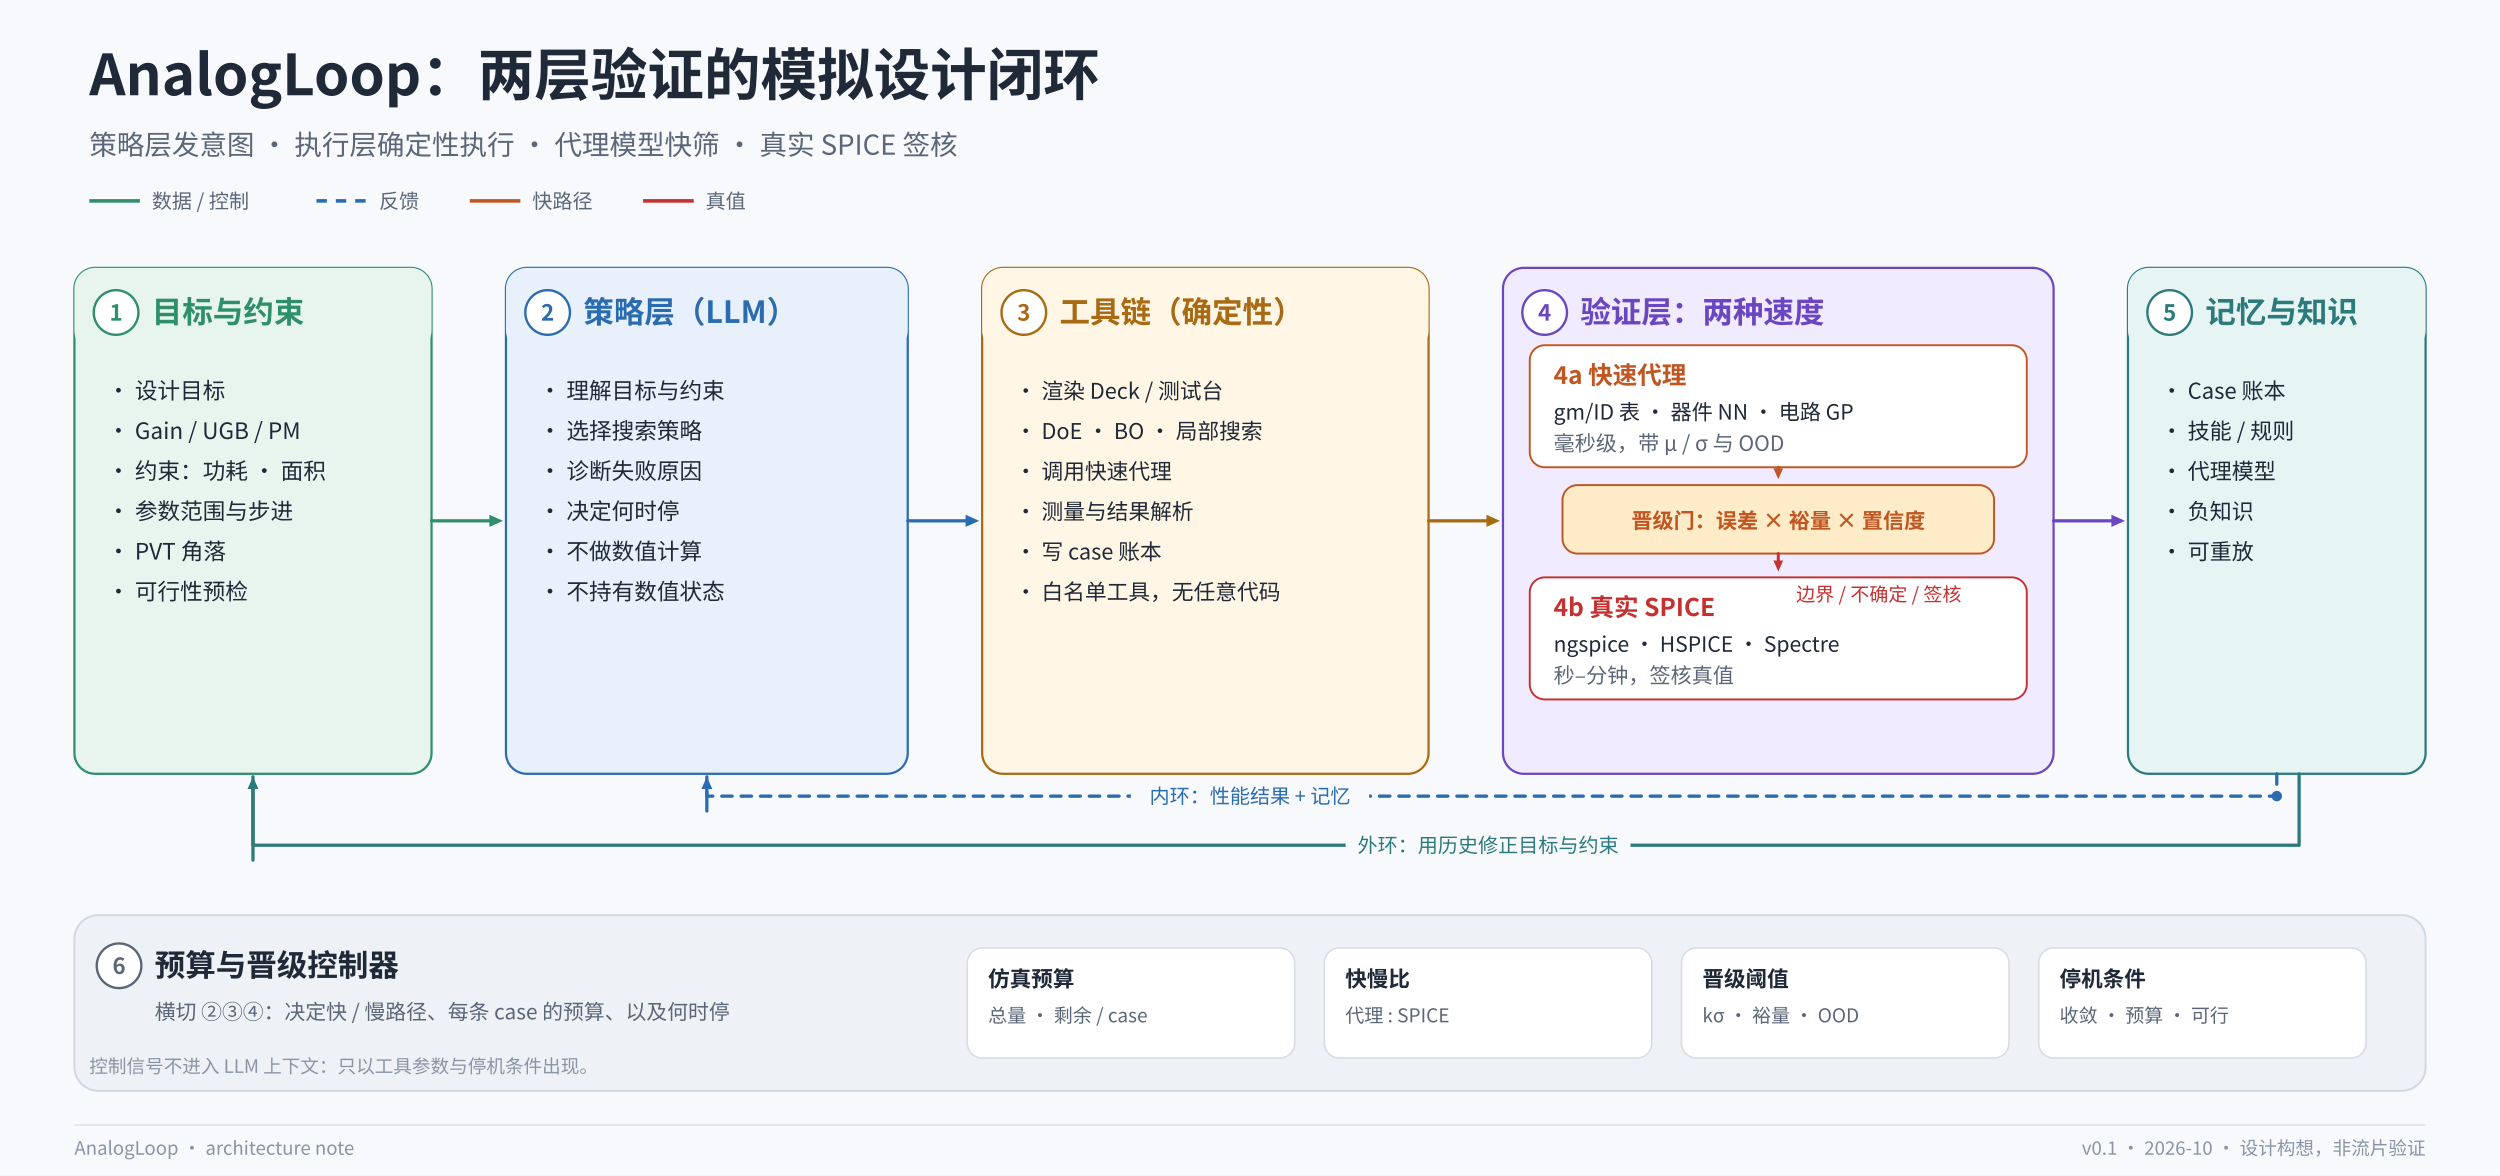
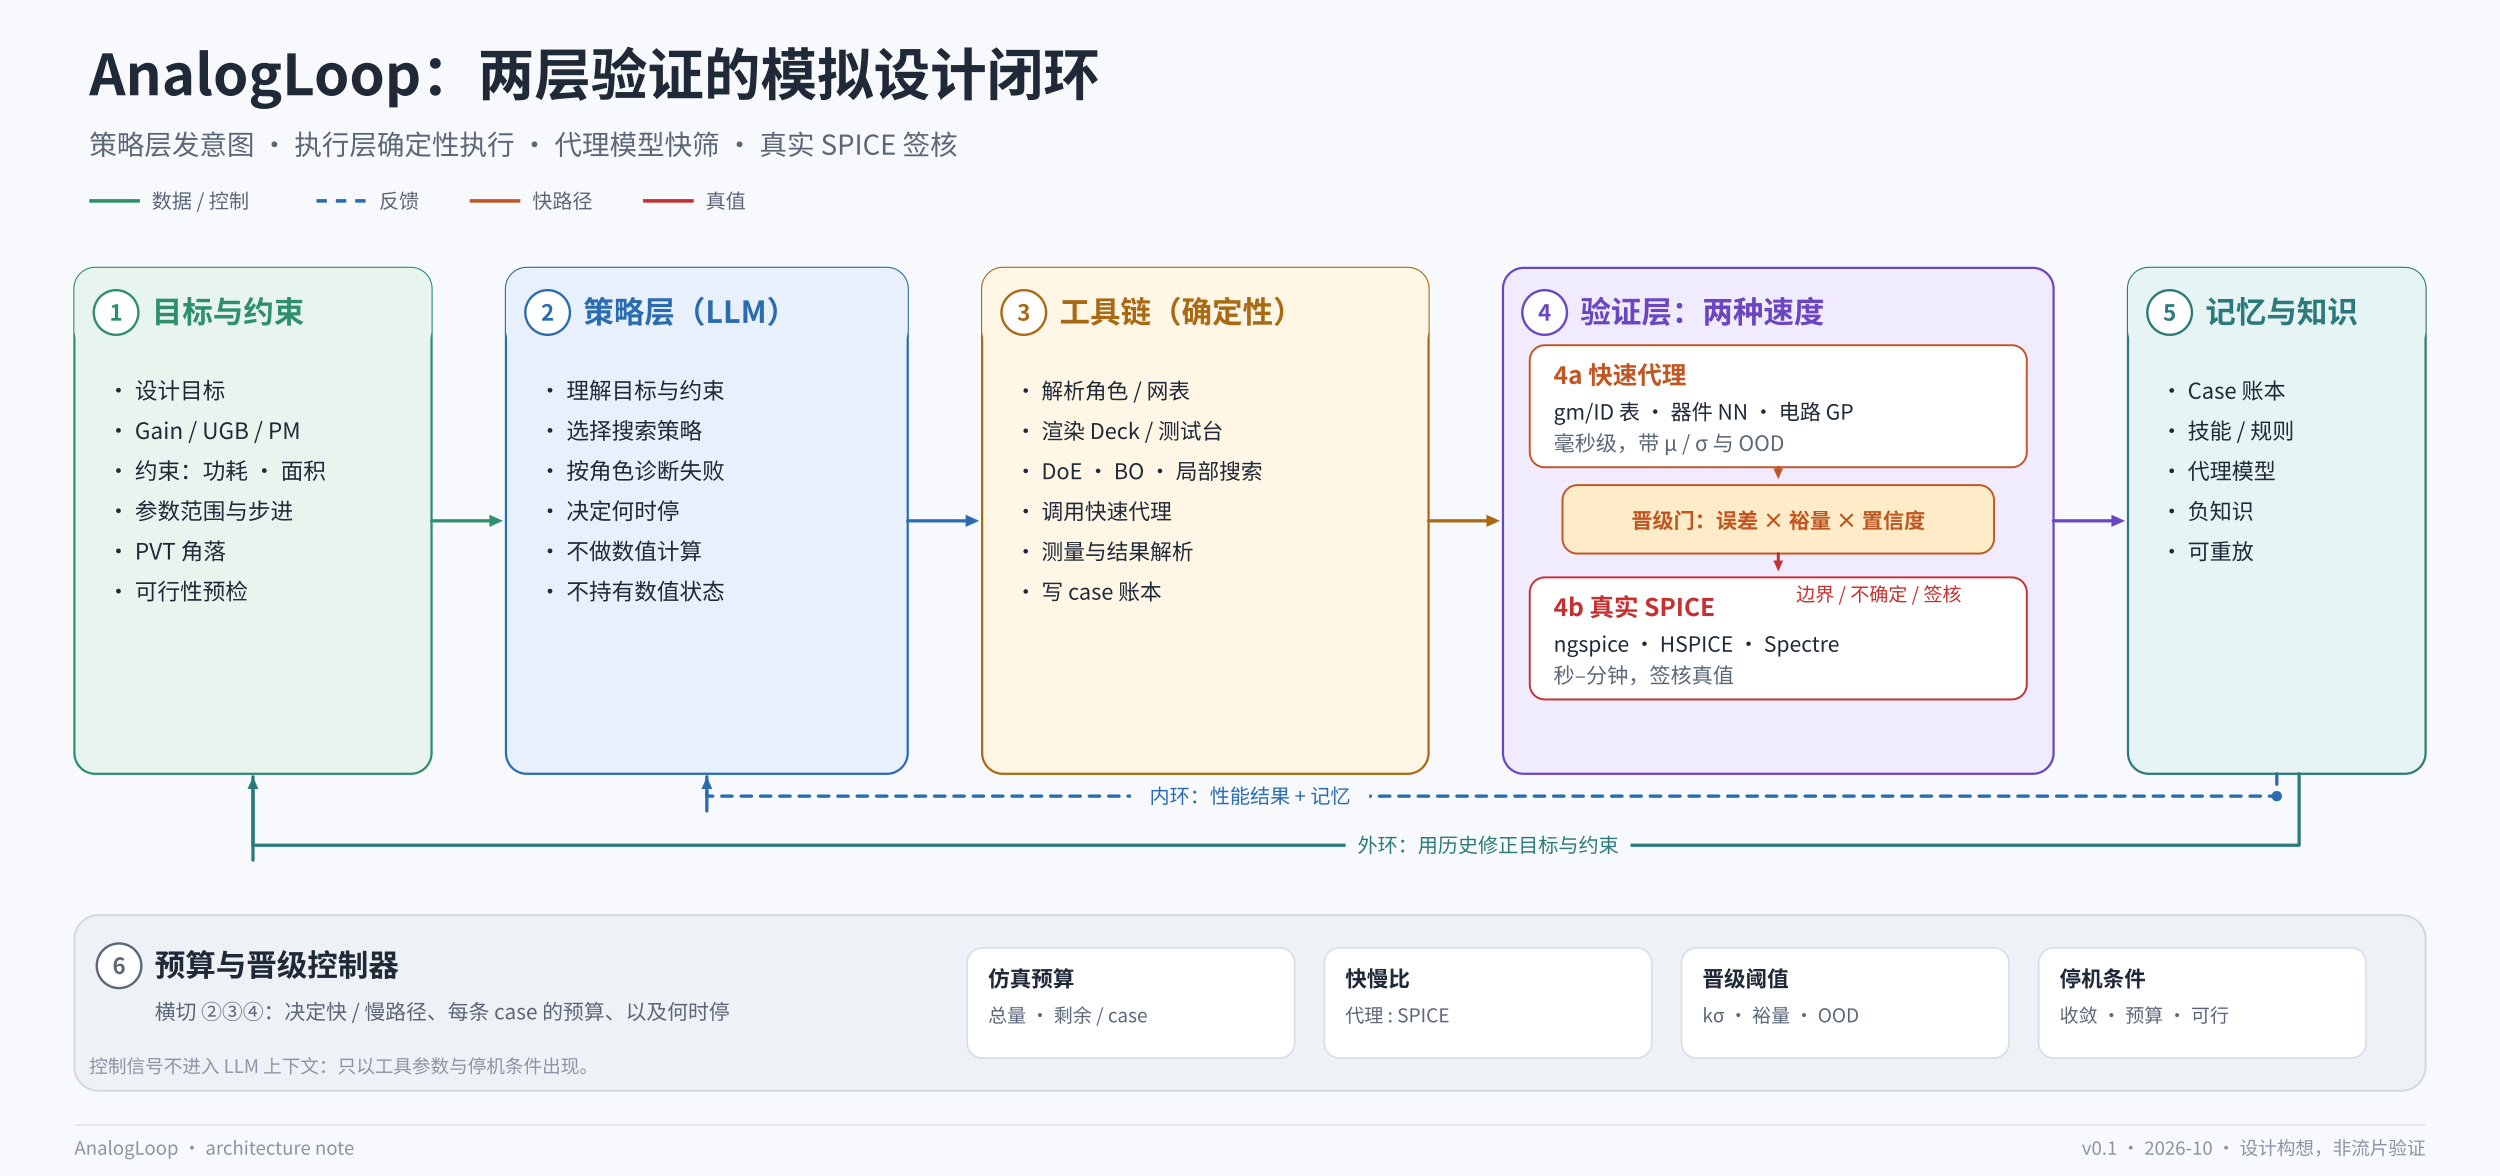
<svg xmlns="http://www.w3.org/2000/svg" width="1680" height="790" viewBox="0 0 1680 790" role="img">
  <rect width="1680" height="790" fill="#f7f9fc" />
  <text x="60" y="64" font-family="'Noto Sans CJK SC','Source Han Sans SC','WenQuanYi Zen Hei',sans-serif" font-size="38" font-weight="700" fill="#1f2937" text-anchor="start" opacity="1.0">AnalogLoop：两层验证的模拟设计闭环</text>
  <text x="60" y="104" font-family="'Noto Sans CJK SC','Source Han Sans SC','WenQuanYi Zen Hei',sans-serif" font-size="18.5" font-weight="400" fill="#5b6778" text-anchor="start" opacity="1.0">策略层发意图 · 执行层确定性执行 · 代理模型快筛 · 真实 SPICE 签核</text>
  <line x1="60" y1="135" x2="94" y2="135" stroke="#2f8f6b" stroke-width="2.4" />
  <text x="102" y="140" font-family="'Noto Sans CJK SC','Source Han Sans SC','WenQuanYi Zen Hei',sans-serif" font-size="13.5" font-weight="400" fill="#5b6778" text-anchor="start" opacity="1.0">数据 / 控制</text>
  <line x1="212.68" y1="135" x2="246.68" y2="135" stroke="#2b6cb0" stroke-width="2.4" stroke-dasharray="7 6" />
  <text x="254.68" y="140" font-family="'Noto Sans CJK SC','Source Han Sans SC','WenQuanYi Zen Hei',sans-serif" font-size="13.5" font-weight="400" fill="#5b6778" text-anchor="start" opacity="1.0">反馈</text>
  <line x1="315.68" y1="135" x2="349.68" y2="135" stroke="#c05621" stroke-width="2.4" />
  <text x="357.68" y="140" font-family="'Noto Sans CJK SC','Source Han Sans SC','WenQuanYi Zen Hei',sans-serif" font-size="13.5" font-weight="400" fill="#5b6778" text-anchor="start" opacity="1.0">快路径</text>
  <line x1="432.18" y1="135" x2="466.18" y2="135" stroke="#c53030" stroke-width="2.4" />
  <text x="474.18" y="140" font-family="'Noto Sans CJK SC','Source Han Sans SC','WenQuanYi Zen Hei',sans-serif" font-size="13.5" font-weight="400" fill="#5b6778" text-anchor="start" opacity="1.0">真值</text>
  <rect x="50" y="180" width="240" height="340" rx="14" fill="#e8f5ef" stroke="#2f8f6b" stroke-width="1.5" opacity="1.0" />
  <rect x="50" y="180" width="240" height="56" rx="14" fill="#e8f5ef" stroke="none" stroke-width="0" opacity="1.0" />
  <circle cx="78" cy="210" r="15" fill="#ffffff" stroke="#2f8f6b" stroke-width="1.6" />
  <text x="78" y="215.5" font-family="'Noto Sans CJK SC','Source Han Sans SC','WenQuanYi Zen Hei',sans-serif" font-size="15" font-weight="700" fill="#2f8f6b" text-anchor="middle" opacity="1.0">1</text>
  <text x="102" y="217" font-family="'Noto Sans CJK SC','Source Han Sans SC','WenQuanYi Zen Hei',sans-serif" font-size="20.5" font-weight="700" fill="#2f8f6b" text-anchor="start" opacity="1.0">目标与约束</text>
  <text x="72" y="268" font-family="'Noto Sans CJK SC','Source Han Sans SC','WenQuanYi Zen Hei',sans-serif" font-size="15.2" font-weight="400" fill="#1f2937" text-anchor="start" opacity="1.0">· 设计目标</text>
  <text x="72" y="295" font-family="'Noto Sans CJK SC','Source Han Sans SC','WenQuanYi Zen Hei',sans-serif" font-size="15.2" font-weight="400" fill="#1f2937" text-anchor="start" opacity="1.0">· Gain / UGB / PM</text>
  <text x="72" y="322" font-family="'Noto Sans CJK SC','Source Han Sans SC','WenQuanYi Zen Hei',sans-serif" font-size="15.2" font-weight="400" fill="#1f2937" text-anchor="start" opacity="1.0">· 约束：功耗 · 面积</text>
  <text x="72" y="349" font-family="'Noto Sans CJK SC','Source Han Sans SC','WenQuanYi Zen Hei',sans-serif" font-size="15.2" font-weight="400" fill="#1f2937" text-anchor="start" opacity="1.0">· 参数范围与步进</text>
  <text x="72" y="376" font-family="'Noto Sans CJK SC','Source Han Sans SC','WenQuanYi Zen Hei',sans-serif" font-size="15.2" font-weight="400" fill="#1f2937" text-anchor="start" opacity="1.0">· PVT 角落</text>
  <text x="72" y="403" font-family="'Noto Sans CJK SC','Source Han Sans SC','WenQuanYi Zen Hei',sans-serif" font-size="15.2" font-weight="400" fill="#1f2937" text-anchor="start" opacity="1.0">· 可行性预检</text>
  <rect x="340" y="180" width="270" height="340" rx="14" fill="#e8f1fb" stroke="#2b6cb0" stroke-width="1.5" opacity="1.0" />
  <rect x="340" y="180" width="270" height="56" rx="14" fill="#e8f1fb" stroke="none" stroke-width="0" opacity="1.0" />
  <circle cx="368" cy="210" r="15" fill="#ffffff" stroke="#2b6cb0" stroke-width="1.6" />
  <text x="368" y="215.5" font-family="'Noto Sans CJK SC','Source Han Sans SC','WenQuanYi Zen Hei',sans-serif" font-size="15" font-weight="700" fill="#2b6cb0" text-anchor="middle" opacity="1.0">2</text>
  <text x="392" y="217" font-family="'Noto Sans CJK SC','Source Han Sans SC','WenQuanYi Zen Hei',sans-serif" font-size="20.5" font-weight="700" fill="#2b6cb0" text-anchor="start" opacity="1.0">策略层（LLM）</text>
  <text x="362" y="268" font-family="'Noto Sans CJK SC','Source Han Sans SC','WenQuanYi Zen Hei',sans-serif" font-size="15.2" font-weight="400" fill="#1f2937" text-anchor="start" opacity="1.0">· 理解目标与约束</text>
  <text x="362" y="295" font-family="'Noto Sans CJK SC','Source Han Sans SC','WenQuanYi Zen Hei',sans-serif" font-size="15.2" font-weight="400" fill="#1f2937" text-anchor="start" opacity="1.0">· 选择搜索策略</text>
-   <text x="362" y="322" font-family="'Noto Sans CJK SC','Source Han Sans SC','WenQuanYi Zen Hei',sans-serif" font-size="15.2" font-weight="400" fill="#1f2937" text-anchor="start" opacity="1.0">· 诊断失败原因</text>
+   <text x="362" y="322" font-family="'Noto Sans CJK SC','Source Han Sans SC','WenQuanYi Zen Hei',sans-serif" font-size="15.2" font-weight="400" fill="#1f2937" text-anchor="start" opacity="1.0">· 按角色诊断失败</text>
  <text x="362" y="349" font-family="'Noto Sans CJK SC','Source Han Sans SC','WenQuanYi Zen Hei',sans-serif" font-size="15.2" font-weight="400" fill="#1f2937" text-anchor="start" opacity="1.0">· 决定何时停</text>
  <text x="362" y="376" font-family="'Noto Sans CJK SC','Source Han Sans SC','WenQuanYi Zen Hei',sans-serif" font-size="15.2" font-weight="400" fill="#1f2937" text-anchor="start" opacity="1.0">· 不做数值计算</text>
  <text x="362" y="403" font-family="'Noto Sans CJK SC','Source Han Sans SC','WenQuanYi Zen Hei',sans-serif" font-size="15.2" font-weight="400" fill="#1f2937" text-anchor="start" opacity="1.0">· 不持有数值状态</text>
  <rect x="660" y="180" width="300" height="340" rx="14" fill="#fff6e5" stroke="#a86a12" stroke-width="1.5" opacity="1.0" />
  <rect x="660" y="180" width="300" height="56" rx="14" fill="#fff6e5" stroke="none" stroke-width="0" opacity="1.0" />
  <circle cx="688" cy="210" r="15" fill="#ffffff" stroke="#a86a12" stroke-width="1.6" />
  <text x="688" y="215.5" font-family="'Noto Sans CJK SC','Source Han Sans SC','WenQuanYi Zen Hei',sans-serif" font-size="15" font-weight="700" fill="#a86a12" text-anchor="middle" opacity="1.0">3</text>
  <text x="712" y="217" font-family="'Noto Sans CJK SC','Source Han Sans SC','WenQuanYi Zen Hei',sans-serif" font-size="20.5" font-weight="700" fill="#a86a12" text-anchor="start" opacity="1.0">工具链（确定性）</text>
-   <text x="682" y="268" font-family="'Noto Sans CJK SC','Source Han Sans SC','WenQuanYi Zen Hei',sans-serif" font-size="14.6" font-weight="400" fill="#1f2937" text-anchor="start" opacity="1.0">· 渲染 Deck / 测试台</text>
-   <text x="682" y="295" font-family="'Noto Sans CJK SC','Source Han Sans SC','WenQuanYi Zen Hei',sans-serif" font-size="14.6" font-weight="400" fill="#1f2937" text-anchor="start" opacity="1.0">· DoE · BO · 局部搜索</text>
-   <text x="682" y="322" font-family="'Noto Sans CJK SC','Source Han Sans SC','WenQuanYi Zen Hei',sans-serif" font-size="14.6" font-weight="400" fill="#1f2937" text-anchor="start" opacity="1.0">· 调用快速代理</text>
-   <text x="682" y="349" font-family="'Noto Sans CJK SC','Source Han Sans SC','WenQuanYi Zen Hei',sans-serif" font-size="14.6" font-weight="400" fill="#1f2937" text-anchor="start" opacity="1.0">· 测量与结果解析</text>
-   <text x="682" y="376" font-family="'Noto Sans CJK SC','Source Han Sans SC','WenQuanYi Zen Hei',sans-serif" font-size="14.6" font-weight="400" fill="#1f2937" text-anchor="start" opacity="1.0">· 写 case 账本</text>
-   <text x="682" y="403" font-family="'Noto Sans CJK SC','Source Han Sans SC','WenQuanYi Zen Hei',sans-serif" font-size="14.6" font-weight="400" fill="#1f2937" text-anchor="start" opacity="1.0">· 白名单工具，无任意代码</text>
+   <text x="682" y="268" font-family="'Noto Sans CJK SC','Source Han Sans SC','WenQuanYi Zen Hei',sans-serif" font-size="14.6" font-weight="400" fill="#1f2937" text-anchor="start" opacity="1.0">· 解析角色 / 网表</text>
+   <text x="682" y="295" font-family="'Noto Sans CJK SC','Source Han Sans SC','WenQuanYi Zen Hei',sans-serif" font-size="14.6" font-weight="400" fill="#1f2937" text-anchor="start" opacity="1.0">· 渲染 Deck / 测试台</text>
+   <text x="682" y="322" font-family="'Noto Sans CJK SC','Source Han Sans SC','WenQuanYi Zen Hei',sans-serif" font-size="14.6" font-weight="400" fill="#1f2937" text-anchor="start" opacity="1.0">· DoE · BO · 局部搜索</text>
+   <text x="682" y="349" font-family="'Noto Sans CJK SC','Source Han Sans SC','WenQuanYi Zen Hei',sans-serif" font-size="14.6" font-weight="400" fill="#1f2937" text-anchor="start" opacity="1.0">· 调用快速代理</text>
+   <text x="682" y="376" font-family="'Noto Sans CJK SC','Source Han Sans SC','WenQuanYi Zen Hei',sans-serif" font-size="14.6" font-weight="400" fill="#1f2937" text-anchor="start" opacity="1.0">· 测量与结果解析</text>
+   <text x="682" y="403" font-family="'Noto Sans CJK SC','Source Han Sans SC','WenQuanYi Zen Hei',sans-serif" font-size="14.6" font-weight="400" fill="#1f2937" text-anchor="start" opacity="1.0">· 写 case 账本</text>
  <rect x="1010" y="180" width="370" height="340" rx="14" fill="#f1ebff" stroke="#6b46c1" stroke-width="1.5" opacity="1.0" />
  <circle cx="1038" cy="210" r="15" fill="#ffffff" stroke="#6b46c1" stroke-width="1.6" />
  <text x="1038" y="215.5" font-family="'Noto Sans CJK SC','Source Han Sans SC','WenQuanYi Zen Hei',sans-serif" font-size="15" font-weight="700" fill="#6b46c1" text-anchor="middle" opacity="1.0">4</text>
  <text x="1062" y="217" font-family="'Noto Sans CJK SC','Source Han Sans SC','WenQuanYi Zen Hei',sans-serif" font-size="20.5" font-weight="700" fill="#6b46c1" text-anchor="start" opacity="1.0">验证层：两种速度</text>
  <rect x="1028" y="232" width="334" height="82" rx="10" fill="#ffffff" stroke="#c05621" stroke-width="1.3" opacity="1.0" />
  <text x="1044" y="258" font-family="'Noto Sans CJK SC','Source Han Sans SC','WenQuanYi Zen Hei',sans-serif" font-size="16.5" font-weight="700" fill="#c05621" text-anchor="start" opacity="1.0">4a  快速代理</text>
  <text x="1044" y="282" font-family="'Noto Sans CJK SC','Source Han Sans SC','WenQuanYi Zen Hei',sans-serif" font-size="14.2" font-weight="400" fill="#1f2937" text-anchor="start" opacity="1.0">gm/ID 表 · 器件 NN · 电路 GP</text>
  <text x="1044" y="303" font-family="'Noto Sans CJK SC','Source Han Sans SC','WenQuanYi Zen Hei',sans-serif" font-size="14.2" font-weight="400" fill="#5b6778" text-anchor="start" opacity="1.0">毫秒级，带 μ / σ 与 OOD</text>
  <rect x="1050" y="326" width="290" height="46" rx="10" fill="#feebc8" stroke="#c05621" stroke-width="1.3" opacity="1.0" />
  <text x="1195.0" y="355" font-family="'Noto Sans CJK SC','Source Han Sans SC','WenQuanYi Zen Hei',sans-serif" font-size="14.2" font-weight="600" fill="#c05621" text-anchor="middle" opacity="1.0">晋级门：误差 × 裕量 × 置信度</text>
  <rect x="1028" y="388" width="334" height="82" rx="10" fill="#ffffff" stroke="#c53030" stroke-width="1.3" opacity="1.0" />
  <text x="1044" y="414" font-family="'Noto Sans CJK SC','Source Han Sans SC','WenQuanYi Zen Hei',sans-serif" font-size="16.5" font-weight="700" fill="#c53030" text-anchor="start" opacity="1.0">4b  真实 SPICE</text>
  <text x="1044" y="438" font-family="'Noto Sans CJK SC','Source Han Sans SC','WenQuanYi Zen Hei',sans-serif" font-size="14.2" font-weight="400" fill="#1f2937" text-anchor="start" opacity="1.0">ngspice · HSPICE · Spectre</text>
  <text x="1044" y="459" font-family="'Noto Sans CJK SC','Source Han Sans SC','WenQuanYi Zen Hei',sans-serif" font-size="14.2" font-weight="400" fill="#5b6778" text-anchor="start" opacity="1.0">秒–分钟，签核真值</text>
  <line x1="1195.0" y1="314" x2="1195.00" y2="315.20" stroke="#c05621" stroke-width="2.0" stroke-linecap="round" />
  <polygon points="1195.00,322.00 1198.26,314.70 1191.74,314.70" fill="#c05621" />
  <line x1="1195.0" y1="372" x2="1195.00" y2="377.20" stroke="#c53030" stroke-width="2.0" stroke-linecap="round" stroke-dasharray="5 4" />
  <polygon points="1195.00,384.00 1198.26,376.70 1191.74,376.70" fill="#c53030" />
  <text x="1207.0" y="404" font-family="'Noto Sans CJK SC','Source Han Sans SC','WenQuanYi Zen Hei',sans-serif" font-size="12.8" font-weight="400" fill="#c53030" text-anchor="start" opacity="1.0">边界 / 不确定 / 签核</text>
  <rect x="1430" y="180" width="200" height="340" rx="14" fill="#e6f4f4" stroke="#2c7a7b" stroke-width="1.5" opacity="1.0" />
  <rect x="1430" y="180" width="200" height="56" rx="14" fill="#e6f4f4" stroke="none" stroke-width="0" opacity="1.0" />
  <circle cx="1458" cy="210" r="15" fill="#ffffff" stroke="#2c7a7b" stroke-width="1.6" />
  <text x="1458" y="215.5" font-family="'Noto Sans CJK SC','Source Han Sans SC','WenQuanYi Zen Hei',sans-serif" font-size="15" font-weight="700" fill="#2c7a7b" text-anchor="middle" opacity="1.0">5</text>
  <text x="1482" y="217" font-family="'Noto Sans CJK SC','Source Han Sans SC','WenQuanYi Zen Hei',sans-serif" font-size="20.5" font-weight="700" fill="#2c7a7b" text-anchor="start" opacity="1.0">记忆与知识</text>
  <text x="1452" y="268" font-family="'Noto Sans CJK SC','Source Han Sans SC','WenQuanYi Zen Hei',sans-serif" font-size="14.8" font-weight="400" fill="#1f2937" text-anchor="start" opacity="1.0">· Case 账本</text>
  <text x="1452" y="295" font-family="'Noto Sans CJK SC','Source Han Sans SC','WenQuanYi Zen Hei',sans-serif" font-size="14.8" font-weight="400" fill="#1f2937" text-anchor="start" opacity="1.0">· 技能 / 规则</text>
  <text x="1452" y="322" font-family="'Noto Sans CJK SC','Source Han Sans SC','WenQuanYi Zen Hei',sans-serif" font-size="14.8" font-weight="400" fill="#1f2937" text-anchor="start" opacity="1.0">· 代理模型</text>
  <text x="1452" y="349" font-family="'Noto Sans CJK SC','Source Han Sans SC','WenQuanYi Zen Hei',sans-serif" font-size="14.8" font-weight="400" fill="#1f2937" text-anchor="start" opacity="1.0">· 负知识</text>
  <text x="1452" y="376" font-family="'Noto Sans CJK SC','Source Han Sans SC','WenQuanYi Zen Hei',sans-serif" font-size="14.8" font-weight="400" fill="#1f2937" text-anchor="start" opacity="1.0">· 可重放</text>
  <line x1="290" y1="350" x2="329.50" y2="350.00" stroke="#2f8f6b" stroke-width="2.2" stroke-linecap="round" />
  <polygon points="338.00,350.00 328.87,345.92 328.87,354.08" fill="#2f8f6b" />
  <line x1="610" y1="350" x2="649.50" y2="350.00" stroke="#2b6cb0" stroke-width="2.2" stroke-linecap="round" />
  <polygon points="658.00,350.00 648.87,345.92 648.87,354.08" fill="#2b6cb0" />
  <line x1="960" y1="350" x2="999.50" y2="350.00" stroke="#a86a12" stroke-width="2.2" stroke-linecap="round" />
  <polygon points="1008.00,350.00 998.87,345.92 998.87,354.08" fill="#a86a12" />
  <line x1="1380" y1="350" x2="1419.50" y2="350.00" stroke="#6b46c1" stroke-width="2.2" stroke-linecap="round" />
  <polygon points="1428.00,350.00 1418.87,345.92 1418.87,354.08" fill="#6b46c1" />
  <path d="M 1530,520 L 1530,535 L 475,535 L 475,522" fill="none" stroke="#2b6cb0" stroke-width="2.2" stroke-linejoin="round" stroke-linecap="round" stroke-dasharray="7 6" />
  <line x1="475" y1="545" x2="475.00" y2="529.65" stroke="#2b6cb0" stroke-width="2.2" stroke-linecap="round" />
  <polygon points="475.00,522.00 471.33,530.22 478.67,530.22" fill="#2b6cb0" />
  <rect x="759.91" y="523.25" width="160.18" height="23.5" rx="11.75" fill="#f7f9fc" stroke="none" stroke-width="0" opacity="1.0" />
  <text x="840" y="539.86" font-family="'Noto Sans CJK SC','Source Han Sans SC','WenQuanYi Zen Hei',sans-serif" font-size="13.5" font-weight="500" fill="#2b6cb0" text-anchor="middle" opacity="1.0">内环：性能结果 + 记忆</text>
  <path d="M 1545,520 L 1545,568 L 170,568 L 170,522" fill="none" stroke="#2c7a7b" stroke-width="2.2" stroke-linejoin="round" stroke-linecap="round" />
  <line x1="170" y1="578" x2="170.00" y2="529.65" stroke="#2c7a7b" stroke-width="2.2" stroke-linecap="round" />
  <polygon points="170.00,522.00 166.33,530.22 173.67,530.22" fill="#2c7a7b" />
  <rect x="904.25" y="556.25" width="191.5" height="23.5" rx="11.75" fill="#f7f9fc" stroke="none" stroke-width="0" opacity="1.0" />
  <text x="1000" y="572.86" font-family="'Noto Sans CJK SC','Source Han Sans SC','WenQuanYi Zen Hei',sans-serif" font-size="13.5" font-weight="500" fill="#2c7a7b" text-anchor="middle" opacity="1.0">外环：用历史修正目标与约束</text>
  <circle cx="1530" cy="535" r="3.5" fill="#2b6cb0" stroke="none" stroke-width="1.4" />
  <rect x="50" y="615" width="1580" height="118" rx="16" fill="#eef1f5" stroke="#cfd8e3" stroke-width="1.3" opacity="1.0" />
  <circle cx="80" cy="649" r="15" fill="#ffffff" stroke="#5b6778" stroke-width="1.6" />
  <text x="80" y="654.5" font-family="'Noto Sans CJK SC','Source Han Sans SC','WenQuanYi Zen Hei',sans-serif" font-size="15" font-weight="700" fill="#5b6778" text-anchor="middle" opacity="1.0">6</text>
  <text x="104" y="656" font-family="'Noto Sans CJK SC','Source Han Sans SC','WenQuanYi Zen Hei',sans-serif" font-size="20.5" font-weight="700" fill="#1f2937" text-anchor="start" opacity="1.0">预算与晋级控制器</text>
  <text x="104" y="685" font-family="'Noto Sans CJK SC','Source Han Sans SC','WenQuanYi Zen Hei',sans-serif" font-size="14.0" font-weight="400" fill="#5b6778" text-anchor="start" opacity="1.0">横切 ②③④：决定快 / 慢路径、每条 case 的预算、以及何时停</text>
  <rect x="650" y="637" width="220" height="74" rx="10" fill="#ffffff" stroke="#d5dde7" stroke-width="1.1" opacity="1.0" />
  <text x="664" y="663" font-family="'Noto Sans CJK SC','Source Han Sans SC','WenQuanYi Zen Hei',sans-serif" font-size="14.5" font-weight="700" fill="#1f2937" text-anchor="start" opacity="1.0">仿真预算</text>
  <text x="664" y="687" font-family="'Noto Sans CJK SC','Source Han Sans SC','WenQuanYi Zen Hei',sans-serif" font-size="12.8" font-weight="400" fill="#5b6778" text-anchor="start" opacity="1.0">总量 · 剩余 / case</text>
  <rect x="890" y="637" width="220" height="74" rx="10" fill="#ffffff" stroke="#d5dde7" stroke-width="1.1" opacity="1.0" />
  <text x="904" y="663" font-family="'Noto Sans CJK SC','Source Han Sans SC','WenQuanYi Zen Hei',sans-serif" font-size="14.5" font-weight="700" fill="#1f2937" text-anchor="start" opacity="1.0">快慢比</text>
  <text x="904" y="687" font-family="'Noto Sans CJK SC','Source Han Sans SC','WenQuanYi Zen Hei',sans-serif" font-size="12.8" font-weight="400" fill="#5b6778" text-anchor="start" opacity="1.0">代理 : SPICE</text>
  <rect x="1130" y="637" width="220" height="74" rx="10" fill="#ffffff" stroke="#d5dde7" stroke-width="1.1" opacity="1.0" />
  <text x="1144" y="663" font-family="'Noto Sans CJK SC','Source Han Sans SC','WenQuanYi Zen Hei',sans-serif" font-size="14.5" font-weight="700" fill="#1f2937" text-anchor="start" opacity="1.0">晋级阈值</text>
  <text x="1144" y="687" font-family="'Noto Sans CJK SC','Source Han Sans SC','WenQuanYi Zen Hei',sans-serif" font-size="12.8" font-weight="400" fill="#5b6778" text-anchor="start" opacity="1.0">kσ · 裕量 · OOD</text>
  <rect x="1370" y="637" width="220" height="74" rx="10" fill="#ffffff" stroke="#d5dde7" stroke-width="1.1" opacity="1.0" />
  <text x="1384" y="663" font-family="'Noto Sans CJK SC','Source Han Sans SC','WenQuanYi Zen Hei',sans-serif" font-size="14.5" font-weight="700" fill="#1f2937" text-anchor="start" opacity="1.0">停机条件</text>
  <text x="1384" y="687" font-family="'Noto Sans CJK SC','Source Han Sans SC','WenQuanYi Zen Hei',sans-serif" font-size="12.8" font-weight="400" fill="#5b6778" text-anchor="start" opacity="1.0">收敛 · 预算 · 可行</text>
  <text x="60" y="721" font-family="'Noto Sans CJK SC','Source Han Sans SC','WenQuanYi Zen Hei',sans-serif" font-size="12.5" font-weight="400" fill="#8a94a6" text-anchor="start" opacity="1.0">控制信号不进入 LLM 上下文：只以工具参数与停机条件出现。</text>
  <line x1="50" y1="756" x2="1630" y2="756" stroke="#dde3ea" stroke-width="1" />
  <text x="50" y="776" font-family="'Noto Sans CJK SC','Source Han Sans SC','WenQuanYi Zen Hei',sans-serif" font-size="12.5" font-weight="400" fill="#8a94a6" text-anchor="start" opacity="1.0">AnalogLoop · architecture note</text>
  <text x="1630" y="776" font-family="'Noto Sans CJK SC','Source Han Sans SC','WenQuanYi Zen Hei',sans-serif" font-size="12.5" font-weight="400" fill="#8a94a6" text-anchor="end" opacity="1.0">v0.1 · 2026-10 · 设计构想，非流片验证</text>
</svg>
